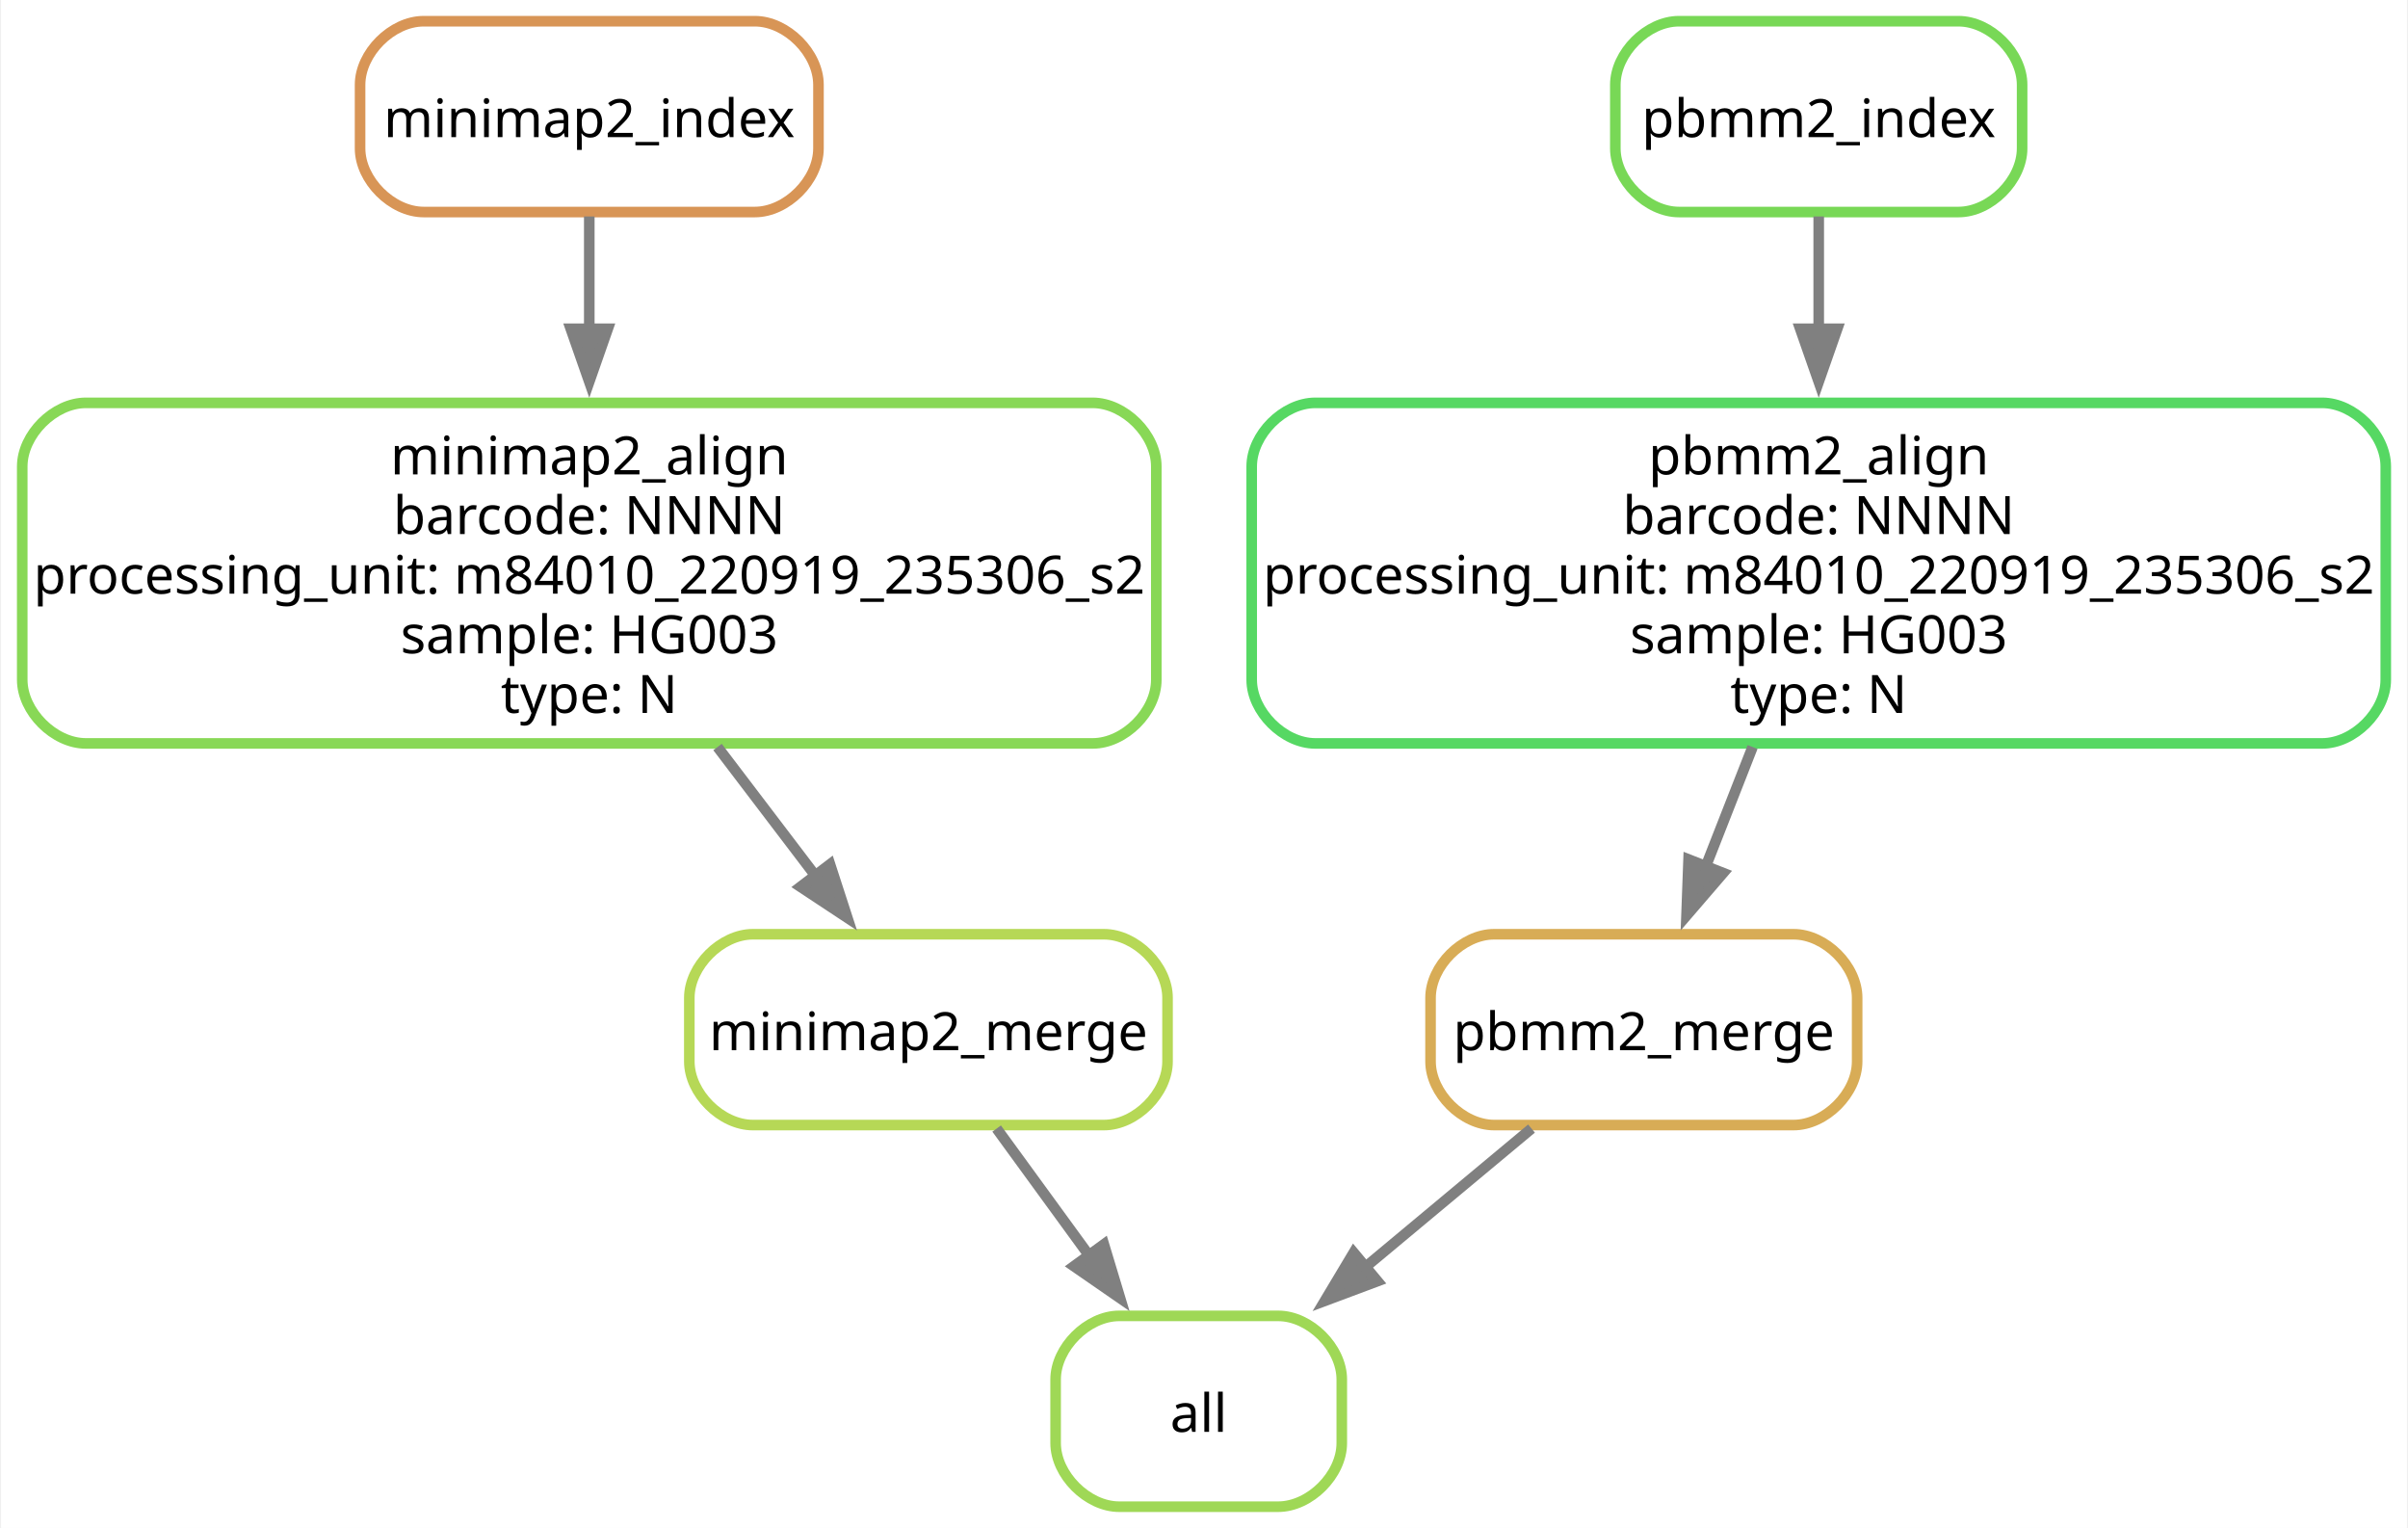
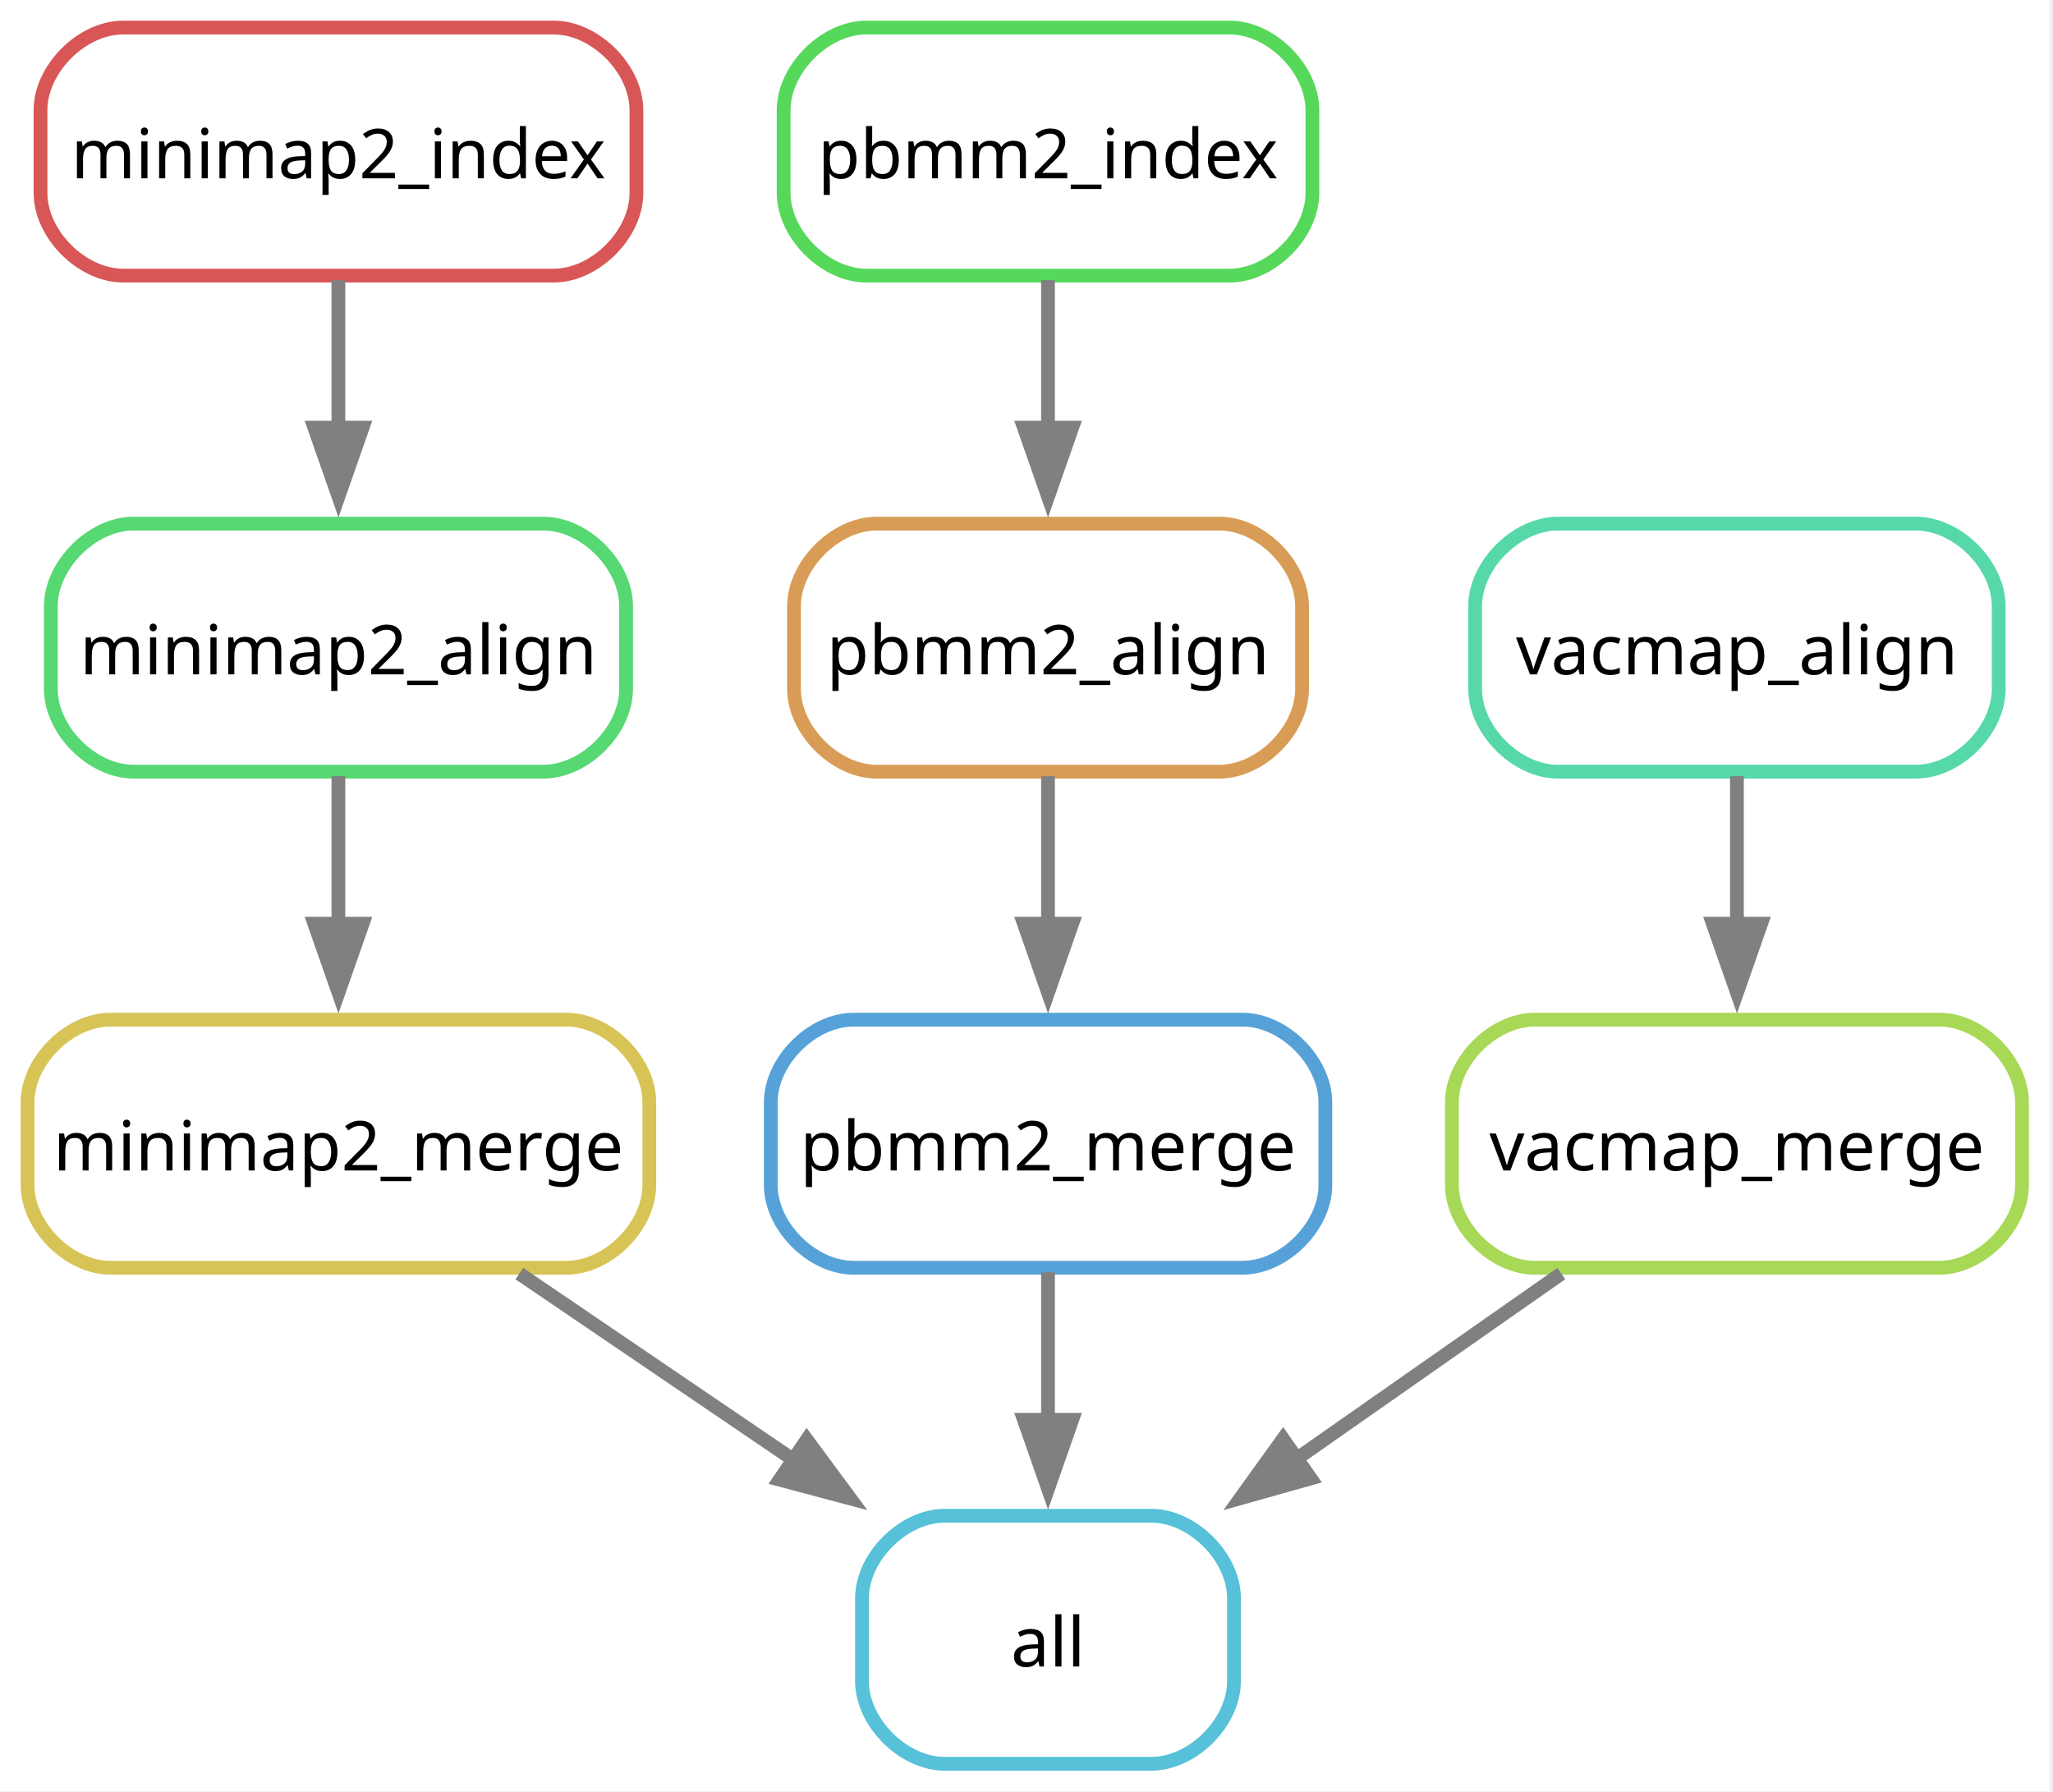
- <svg xmlns="http://www.w3.org/2000/svg" width="454pt" height="288pt" viewBox="0.00 0.00 454.00 288.25">
-   <g id="graph0" class="graph" transform="scale(1 1) rotate(0) translate(4 284.25)">
-     <polygon fill="white" stroke="none" points="-4,4 -4,-284.25 450,-284.25 450,4 -4,4" />
+ <svg xmlns="http://www.w3.org/2000/svg" width="298pt" height="260pt" viewBox="0.00 0.00 298.00 260.00">
+   <g id="graph0" class="graph" transform="scale(1 1) rotate(0) translate(4 256)">
+     <polygon fill="white" stroke="none" points="-4,4 -4,-256 293.5,-256 293.5,4 -4,4" />
    <g id="node1" class="node">
-       <path fill="none" stroke="#9fd856" stroke-width="2" d="M237,-36C237,-36 207,-36 207,-36 201,-36 195,-30 195,-24 195,-24 195,-12 195,-12 195,-6 201,0 207,0 207,0 237,0 237,0 243,0 249,-6 249,-12 249,-12 249,-24 249,-24 249,-30 243,-36 237,-36" />
-       <text text-anchor="middle" x="222" y="-14.12" font-family="sans" font-size="10.00">all</text>
+       <path fill="none" stroke="#56c1d8" stroke-width="2" d="M163.12,-36C163.12,-36 133.12,-36 133.12,-36 127.12,-36 121.12,-30 121.12,-24 121.12,-24 121.12,-12 121.12,-12 121.12,-6 127.12,0 133.12,0 133.12,0 163.12,0 163.12,0 169.12,0 175.12,-6 175.12,-12 175.12,-12 175.12,-24 175.12,-24 175.12,-30 169.12,-36 163.12,-36" />
+       <text xml:space="preserve" text-anchor="middle" x="148.12" y="-14.12" font-family="sans" font-size="10.00">all</text>
    </g>
    <g id="node2" class="node">
-       <path fill="none" stroke="#b6d856" stroke-width="2" d="M204.12,-108C204.12,-108 137.88,-108 137.88,-108 131.88,-108 125.88,-102 125.88,-96 125.88,-96 125.88,-84 125.88,-84 125.88,-78 131.88,-72 137.88,-72 137.88,-72 204.12,-72 204.12,-72 210.12,-72 216.12,-78 216.12,-84 216.12,-84 216.12,-96 216.12,-96 216.12,-102 210.12,-108 204.12,-108" />
-       <text text-anchor="middle" x="171" y="-86.12" font-family="sans" font-size="10.00">minimap2_merge</text>
+       <path fill="none" stroke="#d8c356" stroke-width="2" d="M78.25,-108C78.25,-108 12,-108 12,-108 6,-108 0,-102 0,-96 0,-96 0,-84 0,-84 0,-78 6,-72 12,-72 12,-72 78.25,-72 78.25,-72 84.25,-72 90.25,-78 90.25,-84 90.25,-84 90.25,-96 90.25,-96 90.25,-102 84.25,-108 78.25,-108" />
+       <text xml:space="preserve" text-anchor="middle" x="45.12" y="-86.12" font-family="sans" font-size="10.00">minimap2_merge</text>
+     </g>
+     <g id="edge2" class="edge">
+       <path fill="none" stroke="grey" stroke-width="2" d="M71.38,-71.15C83.49,-62.93 98.07,-53.02 111.25,-44.06" />
+       <polygon fill="grey" stroke="grey" stroke-width="2" points="113.11,-47.03 119.41,-38.51 109.17,-41.24 113.11,-47.03" />
+     </g>
+     <g id="node3" class="node">
+       <path fill="none" stroke="#56d873" stroke-width="2" d="M74.88,-180C74.88,-180 15.38,-180 15.38,-180 9.38,-180 3.38,-174 3.38,-168 3.38,-168 3.38,-156 3.38,-156 3.38,-150 9.38,-144 15.38,-144 15.38,-144 74.88,-144 74.88,-144 80.88,-144 86.88,-150 86.88,-156 86.88,-156 86.88,-168 86.88,-168 86.88,-174 80.88,-180 74.88,-180" />
+       <text xml:space="preserve" text-anchor="middle" x="45.12" y="-158.12" font-family="sans" font-size="10.00">minimap2_align</text>
+     </g>
+     <g id="edge4" class="edge">
+       <path fill="none" stroke="grey" stroke-width="2" d="M45.12,-143.34C45.12,-136.75 45.12,-129.08 45.12,-121.67" />
+       <polygon fill="grey" stroke="grey" stroke-width="2" points="48.63,-121.93 45.13,-111.93 41.63,-121.93 48.63,-121.93" />
+     </g>
+     <g id="node4" class="node">
+       <path fill="none" stroke="#d85656" stroke-width="2" d="M76.38,-252C76.38,-252 13.87,-252 13.87,-252 7.87,-252 1.88,-246 1.88,-240 1.88,-240 1.88,-228 1.88,-228 1.88,-222 7.87,-216 13.87,-216 13.87,-216 76.38,-216 76.38,-216 82.38,-216 88.38,-222 88.38,-228 88.38,-228 88.38,-240 88.38,-240 88.38,-246 82.38,-252 76.38,-252" />
+       <text xml:space="preserve" text-anchor="middle" x="45.12" y="-230.12" font-family="sans" font-size="10.00">minimap2_index</text>
+     </g>
+     <g id="edge5" class="edge">
+       <path fill="none" stroke="grey" stroke-width="2" d="M45.12,-215.34C45.12,-208.75 45.12,-201.08 45.12,-193.67" />
+       <polygon fill="grey" stroke="grey" stroke-width="2" points="48.63,-193.93 45.13,-183.93 41.63,-193.93 48.63,-193.93" />
+     </g>
+     <g id="node5" class="node">
+       <path fill="none" stroke="#56a2d8" stroke-width="2" d="M176.38,-108C176.38,-108 119.88,-108 119.88,-108 113.88,-108 107.88,-102 107.88,-96 107.88,-96 107.88,-84 107.88,-84 107.88,-78 113.88,-72 119.88,-72 119.88,-72 176.38,-72 176.38,-72 182.38,-72 188.38,-78 188.38,-84 188.38,-84 188.38,-96 188.38,-96 188.38,-102 182.38,-108 176.38,-108" />
+       <text xml:space="preserve" text-anchor="middle" x="148.12" y="-86.12" font-family="sans" font-size="10.00">pbmm2_merge</text>
    </g>
    <g id="edge1" class="edge">
-       <path fill="none" stroke="grey" stroke-width="2" d="M183.87,-71.34C189.2,-64.01 195.53,-55.34 201.47,-47.18" />
-       <polygon fill="grey" stroke="grey" stroke-width="2" points="204.11,-49.49 207.17,-39.35 198.46,-45.37 204.11,-49.49" />
+       <path fill="none" stroke="grey" stroke-width="2" d="M148.12,-71.34C148.12,-64.75 148.12,-57.08 148.12,-49.67" />
+       <polygon fill="grey" stroke="grey" stroke-width="2" points="151.63,-49.93 148.13,-39.93 144.63,-49.93 151.63,-49.93" />
    </g>
-     <g id="node3" class="node">
-       <path fill="none" stroke="#88d856" stroke-width="2" d="M202,-208.25C202,-208.25 12,-208.25 12,-208.25 6,-208.25 0,-202.25 0,-196.25 0,-196.25 0,-156 0,-156 0,-150 6,-144 12,-144 12,-144 202,-144 202,-144 208,-144 214,-150 214,-156 214,-156 214,-196.25 214,-196.25 214,-202.25 208,-208.25 202,-208.25" />
-       <text text-anchor="middle" x="107" y="-194.75" font-family="sans" font-size="10.00">minimap2_align</text>
-       <text text-anchor="middle" x="107" y="-183.5" font-family="sans" font-size="10.00">barcode: NNNN</text>
-       <text text-anchor="middle" x="107" y="-172.25" font-family="sans" font-size="10.00">processing_unit: m84010_220919_235306_s2</text>
-       <text text-anchor="middle" x="107" y="-161" font-family="sans" font-size="10.00">sample: HG003</text>
-       <text text-anchor="middle" x="107" y="-149.75" font-family="sans" font-size="10.00">type: N</text>
+     <g id="node6" class="node">
+       <path fill="none" stroke="#d89c56" stroke-width="2" d="M173,-180C173,-180 123.25,-180 123.25,-180 117.25,-180 111.25,-174 111.25,-168 111.25,-168 111.25,-156 111.25,-156 111.25,-150 117.25,-144 123.25,-144 123.25,-144 173,-144 173,-144 179,-144 185,-150 185,-156 185,-156 185,-168 185,-168 185,-174 179,-180 173,-180" />
+       <text xml:space="preserve" text-anchor="middle" x="148.12" y="-158.12" font-family="sans" font-size="10.00">pbmm2_align</text>
+     </g>
+     <g id="edge6" class="edge">
+       <path fill="none" stroke="grey" stroke-width="2" d="M148.12,-143.34C148.12,-136.75 148.12,-129.08 148.12,-121.67" />
+       <polygon fill="grey" stroke="grey" stroke-width="2" points="151.63,-121.93 148.13,-111.93 144.63,-121.93 151.63,-121.93" />
+     </g>
+     <g id="node7" class="node">
+       <path fill="none" stroke="#56d85b" stroke-width="2" d="M174.5,-252C174.5,-252 121.75,-252 121.75,-252 115.75,-252 109.75,-246 109.75,-240 109.75,-240 109.75,-228 109.75,-228 109.75,-222 115.75,-216 121.75,-216 121.75,-216 174.5,-216 174.5,-216 180.5,-216 186.5,-222 186.5,-228 186.5,-228 186.5,-240 186.5,-240 186.5,-246 180.5,-252 174.5,-252" />
+       <text xml:space="preserve" text-anchor="middle" x="148.12" y="-230.12" font-family="sans" font-size="10.00">pbmm2_index</text>
+     </g>
+     <g id="edge7" class="edge">
+       <path fill="none" stroke="grey" stroke-width="2" d="M148.12,-215.34C148.12,-208.75 148.12,-201.08 148.12,-193.67" />
+       <polygon fill="grey" stroke="grey" stroke-width="2" points="151.63,-193.93 148.13,-183.93 144.63,-193.93 151.63,-193.93" />
+     </g>
+     <g id="node8" class="node">
+       <path fill="none" stroke="#a7d856" stroke-width="2" d="M277.5,-108C277.5,-108 218.75,-108 218.75,-108 212.75,-108 206.75,-102 206.75,-96 206.75,-96 206.75,-84 206.75,-84 206.75,-78 212.75,-72 218.75,-72 218.75,-72 277.5,-72 277.5,-72 283.5,-72 289.5,-78 289.5,-84 289.5,-84 289.5,-96 289.5,-96 289.5,-102 283.5,-108 277.5,-108" />
+       <text xml:space="preserve" text-anchor="middle" x="248.12" y="-86.12" font-family="sans" font-size="10.00">vacmap_merge</text>
    </g>
    <g id="edge3" class="edge">
-       <path fill="none" stroke="grey" stroke-width="2" d="M131.2,-143.32C137.33,-135.26 143.87,-126.66 149.84,-118.82" />
-       <polygon fill="grey" stroke="grey" stroke-width="2" points="152.43,-121.19 155.7,-111.11 146.86,-116.95 152.43,-121.19" />
+       <path fill="none" stroke="grey" stroke-width="2" d="M222.63,-71.15C210.88,-62.93 196.72,-53.02 183.92,-44.06" />
+       <polygon fill="grey" stroke="grey" stroke-width="2" points="186.25,-41.42 176.05,-38.55 182.24,-47.15 186.25,-41.42" />
    </g>
-     <g id="node4" class="node">
-       <path fill="none" stroke="#d89556" stroke-width="2" d="M138.25,-280.25C138.25,-280.25 75.75,-280.25 75.75,-280.25 69.75,-280.25 63.75,-274.25 63.75,-268.25 63.75,-268.25 63.75,-256.25 63.75,-256.25 63.75,-250.25 69.75,-244.25 75.75,-244.25 75.75,-244.25 138.25,-244.25 138.25,-244.25 144.25,-244.25 150.25,-250.25 150.25,-256.25 150.25,-256.25 150.25,-268.25 150.25,-268.25 150.25,-274.25 144.25,-280.25 138.25,-280.25" />
-       <text text-anchor="middle" x="107" y="-258.38" font-family="sans" font-size="10.00">minimap2_index</text>
+     <g id="node9" class="node">
+       <path fill="none" stroke="#56d8a9" stroke-width="2" d="M274.12,-180C274.12,-180 222.12,-180 222.12,-180 216.12,-180 210.12,-174 210.12,-168 210.12,-168 210.12,-156 210.12,-156 210.12,-150 216.12,-144 222.12,-144 222.12,-144 274.12,-144 274.12,-144 280.12,-144 286.12,-150 286.12,-156 286.12,-156 286.12,-168 286.12,-168 286.12,-174 280.12,-180 274.12,-180" />
+       <text xml:space="preserve" text-anchor="middle" x="248.12" y="-158.12" font-family="sans" font-size="10.00">vacmap_align</text>
    </g>
-     <g id="edge4" class="edge">
-       <path fill="none" stroke="grey" stroke-width="2" d="M107,-243.41C107,-237.12 107,-229.74 107,-222.23" />
-       <polygon fill="grey" stroke="grey" stroke-width="2" points="110.5,-222.23 107,-212.23 103.5,-222.23 110.5,-222.23" />
-     </g>
-     <g id="node5" class="node">
-       <path fill="none" stroke="#d8ac56" stroke-width="2" d="M334.25,-108C334.25,-108 277.75,-108 277.75,-108 271.75,-108 265.75,-102 265.75,-96 265.75,-96 265.75,-84 265.75,-84 265.75,-78 271.75,-72 277.75,-72 277.75,-72 334.25,-72 334.25,-72 340.25,-72 346.25,-78 346.25,-84 346.25,-84 346.25,-96 346.25,-96 346.25,-102 340.25,-108 334.25,-108" />
-       <text text-anchor="middle" x="306" y="-86.12" font-family="sans" font-size="10.00">pbmm2_merge</text>
-     </g>
-     <g id="edge2" class="edge">
-       <path fill="none" stroke="grey" stroke-width="2" d="M284.8,-71.34C275.23,-63.36 263.72,-53.77 253.19,-44.99" />
-       <polygon fill="grey" stroke="grey" stroke-width="2" points="255.73,-42.55 245.81,-38.84 251.25,-47.93 255.73,-42.55" />
-     </g>
-     <g id="node6" class="node">
-       <path fill="none" stroke="#56d863" stroke-width="2" d="M434,-208.25C434,-208.25 244,-208.25 244,-208.25 238,-208.25 232,-202.25 232,-196.25 232,-196.25 232,-156 232,-156 232,-150 238,-144 244,-144 244,-144 434,-144 434,-144 440,-144 446,-150 446,-156 446,-156 446,-196.25 446,-196.25 446,-202.25 440,-208.25 434,-208.25" />
-       <text text-anchor="middle" x="339" y="-194.75" font-family="sans" font-size="10.00">pbmm2_align</text>
-       <text text-anchor="middle" x="339" y="-183.5" font-family="sans" font-size="10.00">barcode: NNNN</text>
-       <text text-anchor="middle" x="339" y="-172.25" font-family="sans" font-size="10.00">processing_unit: m84010_220919_235306_s2</text>
-       <text text-anchor="middle" x="339" y="-161" font-family="sans" font-size="10.00">sample: HG003</text>
-       <text text-anchor="middle" x="339" y="-149.75" font-family="sans" font-size="10.00">type: N</text>
-     </g>
-     <g id="edge5" class="edge">
-       <path fill="none" stroke="grey" stroke-width="2" d="M326.52,-143.32C323.61,-135.9 320.52,-128.03 317.65,-120.7" />
-       <polygon fill="grey" stroke="grey" stroke-width="2" points="320.96,-119.55 314.05,-111.52 314.44,-122.11 320.96,-119.55" />
-     </g>
-     <g id="node7" class="node">
-       <path fill="none" stroke="#78d856" stroke-width="2" d="M365.38,-280.25C365.38,-280.25 312.62,-280.25 312.62,-280.25 306.62,-280.25 300.62,-274.25 300.62,-268.25 300.62,-268.25 300.62,-256.25 300.62,-256.25 300.62,-250.25 306.62,-244.25 312.62,-244.25 312.62,-244.25 365.38,-244.25 365.38,-244.25 371.38,-244.25 377.38,-250.25 377.38,-256.25 377.38,-256.25 377.38,-268.25 377.38,-268.25 377.38,-274.25 371.38,-280.25 365.38,-280.25" />
-       <text text-anchor="middle" x="339" y="-258.38" font-family="sans" font-size="10.00">pbmm2_index</text>
-     </g>
-     <g id="edge6" class="edge">
-       <path fill="none" stroke="grey" stroke-width="2" d="M339,-243.41C339,-237.12 339,-229.74 339,-222.23" />
-       <polygon fill="grey" stroke="grey" stroke-width="2" points="342.5,-222.23 339,-212.23 335.5,-222.23 342.5,-222.23" />
+     <g id="edge8" class="edge">
+       <path fill="none" stroke="grey" stroke-width="2" d="M248.12,-143.34C248.12,-136.75 248.12,-129.08 248.12,-121.67" />
+       <polygon fill="grey" stroke="grey" stroke-width="2" points="251.63,-121.93 248.13,-111.93 244.63,-121.93 251.63,-121.93" />
    </g>
  </g>
</svg>
